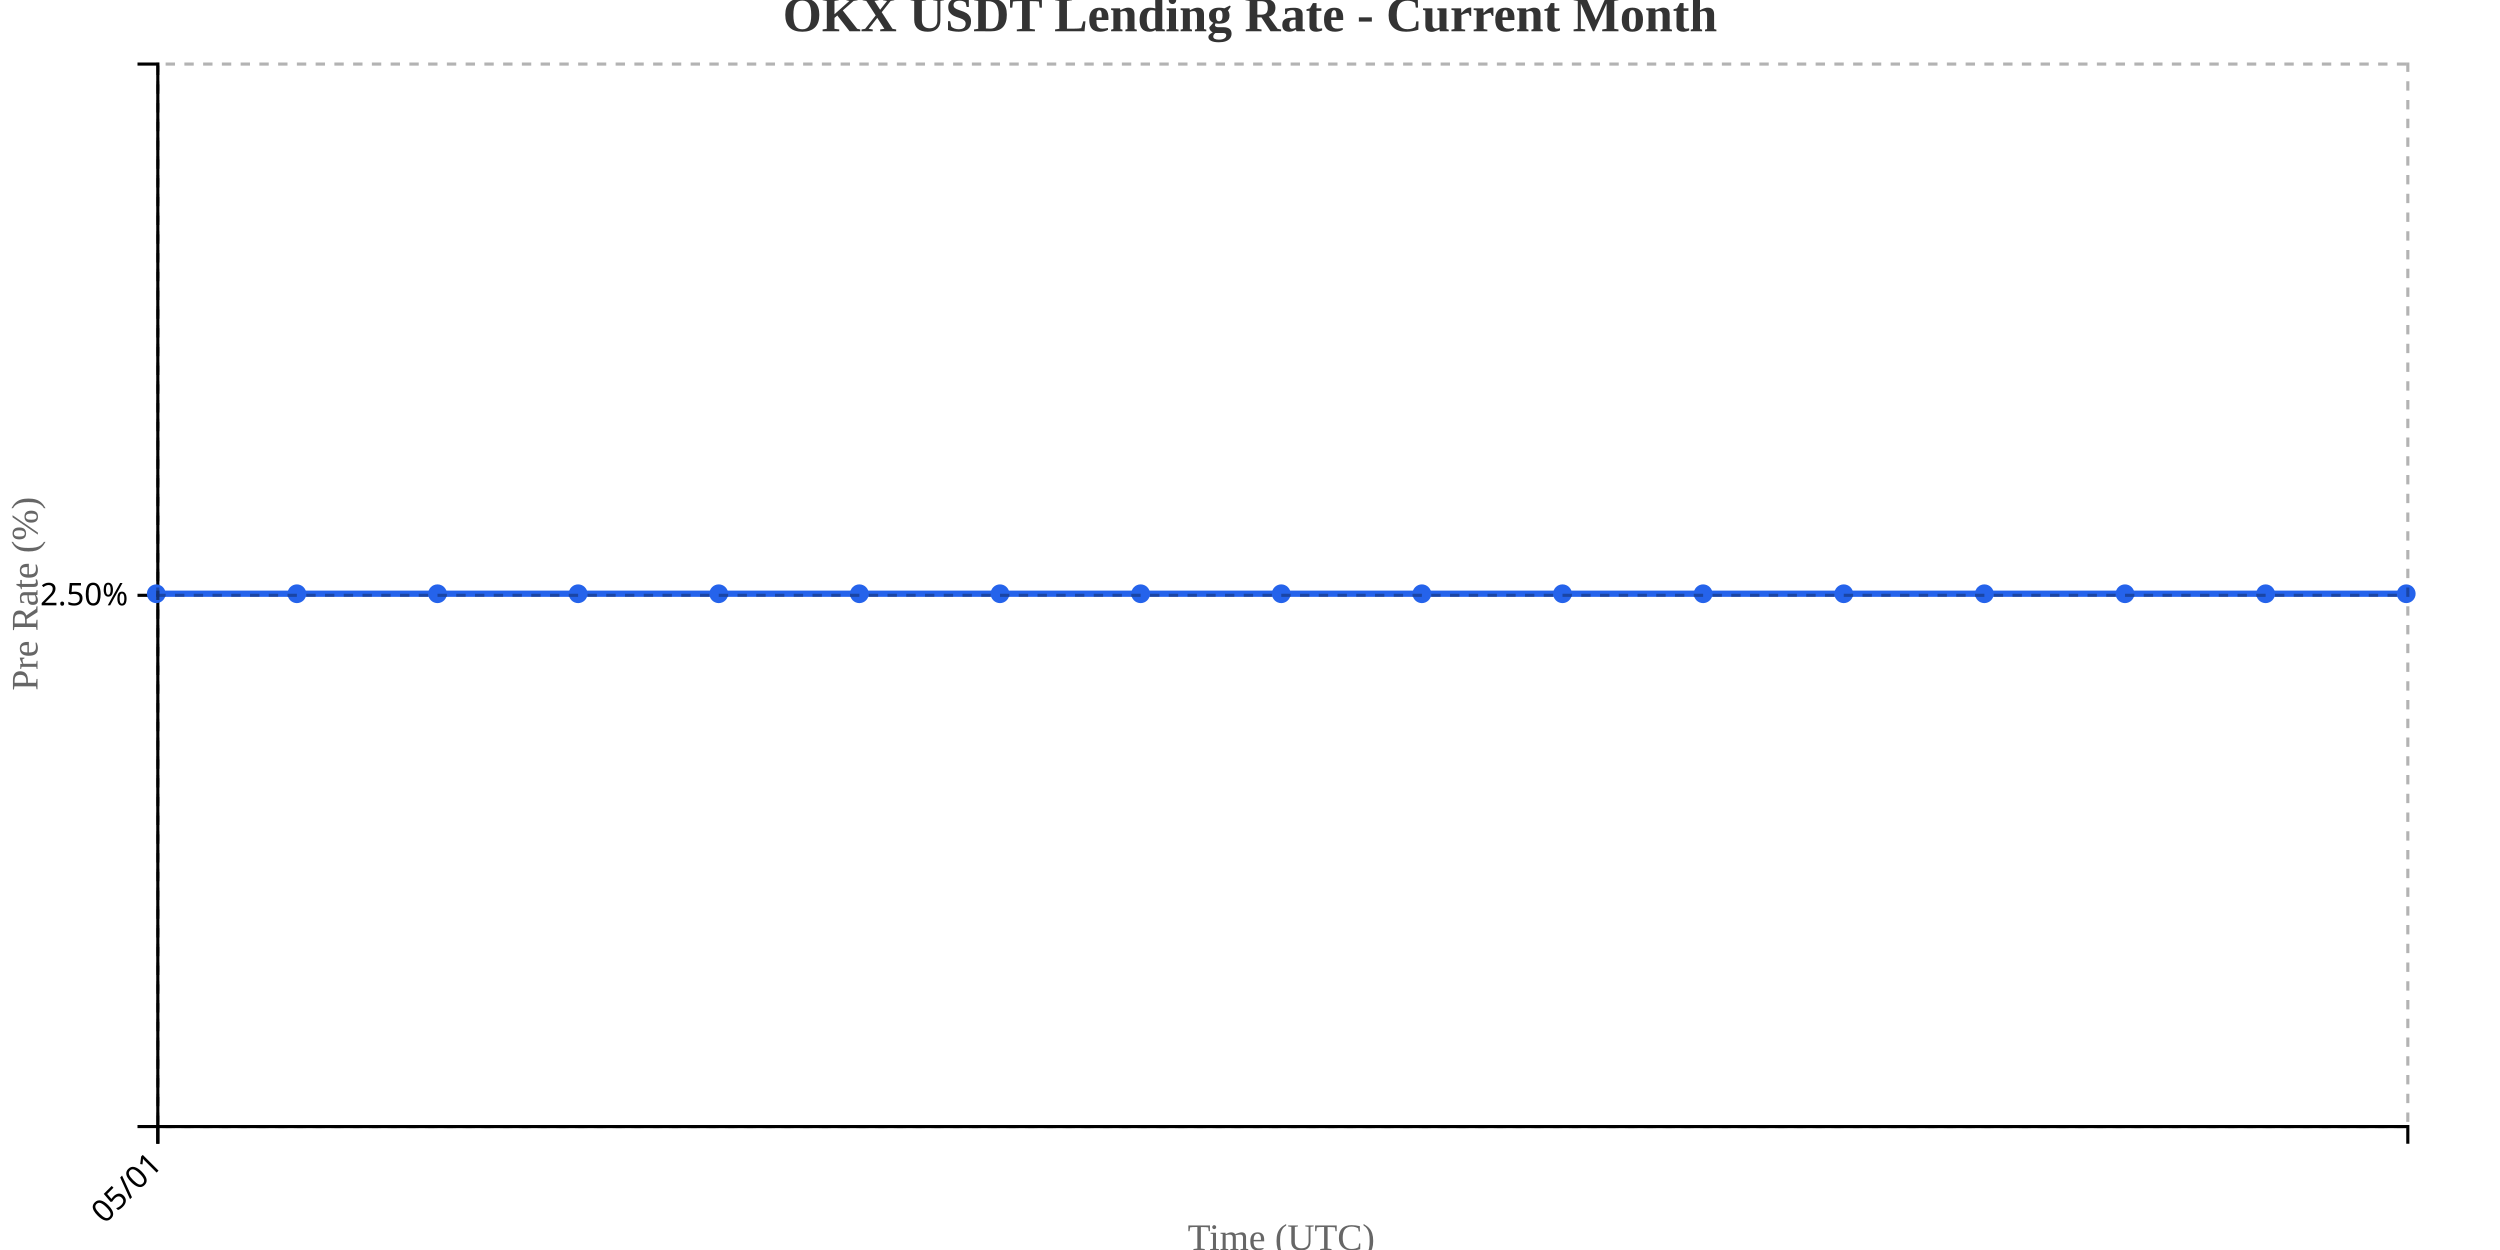
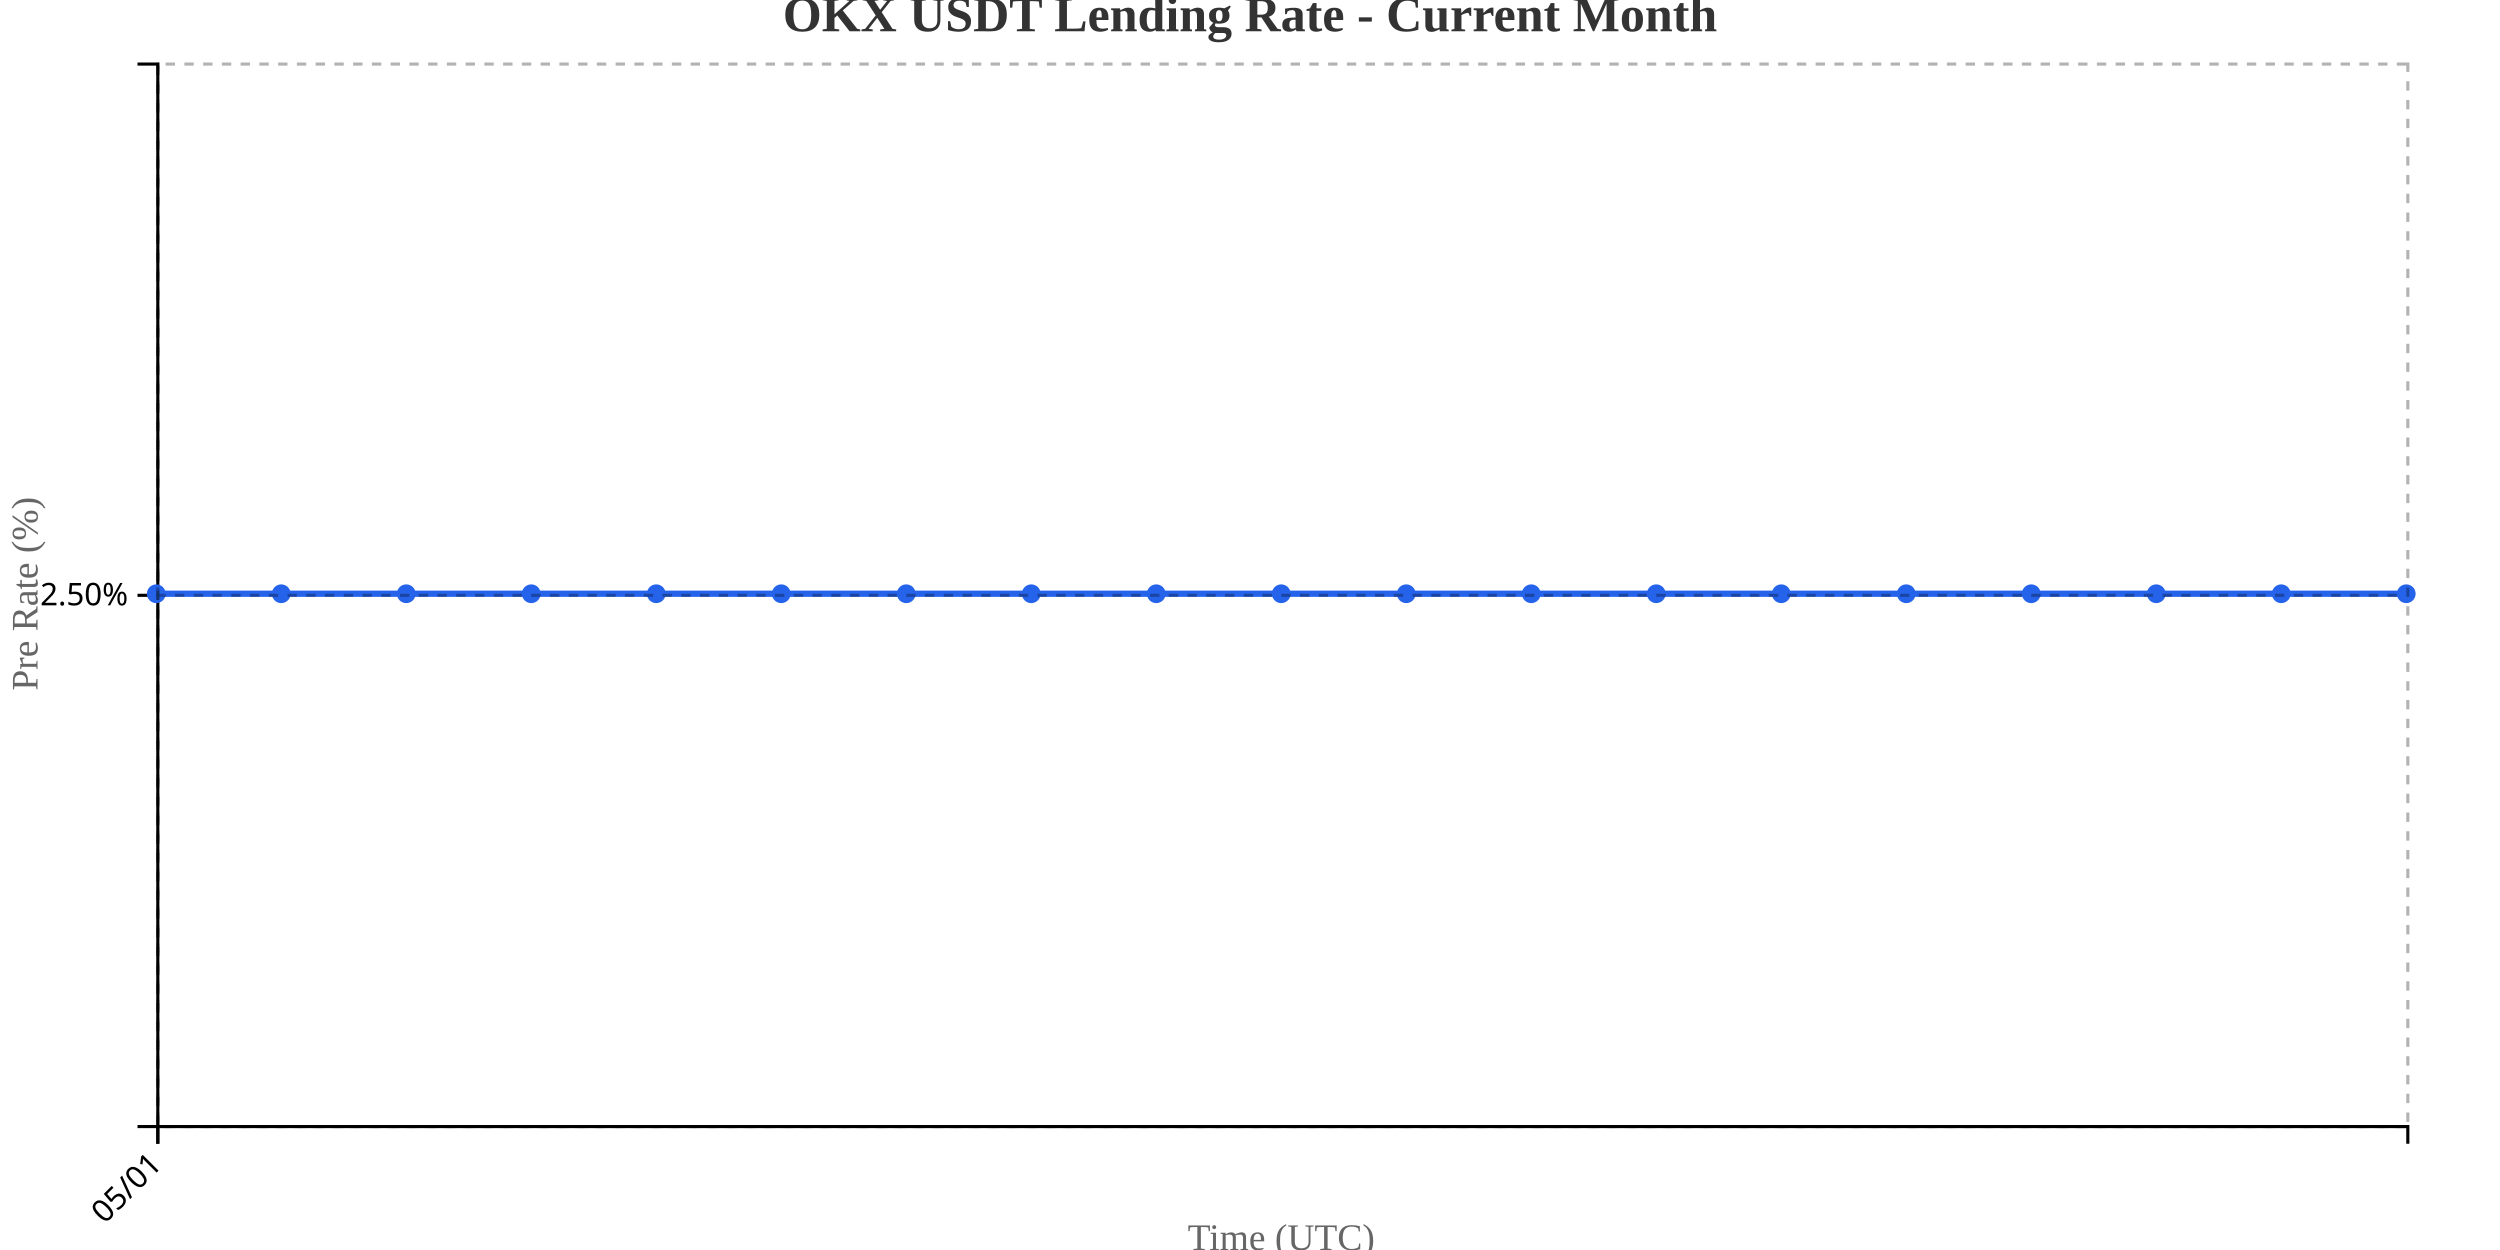
<svg xmlns="http://www.w3.org/2000/svg" width="800" height="400">
  <g transform="translate(50,20)">
    <g transform="translate(0,340)" fill="none" font-size="10" font-family="sans-serif" text-anchor="middle">
      <path class="domain" stroke="currentColor" d="M0.5,6V0.5H720.5V6" />
      <g class="tick" opacity="1" transform="translate(0.5,0)">
        <line stroke="currentColor" y2="6" />
        <text fill="currentColor" y="9" dy=".15em" style="text-anchor: end;" dx="-.8em" transform="rotate(-45)">05/01</text>
      </g>
    </g>
    <g fill="none" font-size="10" font-family="sans-serif" text-anchor="end">
      <path class="domain" stroke="currentColor" d="M-6,340.5H0.5V0.5H-6" />
      <g class="tick" opacity="1" transform="translate(0,170.5)">
        <line stroke="currentColor" x2="-6" />
        <text fill="currentColor" x="-9" dy="0.32em">2.50%</text>
      </g>
    </g>
    <text transform="rotate(-90)" y="-50" x="-170" dy="1em" style="text-anchor: middle; font-size: 12px; fill: #666;">Pre Rate (%)</text>
    <text transform="translate(360, 380)" style="text-anchor: middle; font-size: 12px; fill: #666;">Time (UTC)</text>
-     <path fill="none" stroke="#2563eb" stroke-width="2" d="M0,170C15,170,30,170,45,170C60,170,75,170,90,170C105,170,120,170,135,170C150,170,165,170,180,170C195,170,210,170,225,170C240,170,255,170,270,170C285,170,300,170,315,170C330,170,345,170,360,170C375,170,390,170,405,170C420,170,435,170,450,170C465,170,480,170,495,170C510,170,525,170,540,170C555,170,570,170,585,170C600,170,615,170,630,170C645,170,660,170,675,170C690,170,705,170,720,170" />
+     <path fill="none" stroke="#2563eb" stroke-width="2" d="M0,170C13.333,170,26.667,170,40,170C53.333,170,66.667,170,80,170C93.333,170,106.667,170,120,170C133.333,170,146.667,170,160,170C173.333,170,186.667,170,200,170C213.333,170,226.667,170,240,170C253.333,170,266.667,170,280,170C293.333,170,306.667,170,320,170C333.333,170,346.667,170,360,170C373.333,170,386.667,170,400,170C413.333,170,426.667,170,440,170C453.333,170,466.667,170,480,170C493.333,170,506.667,170,520,170C533.333,170,546.667,170,560,170C573.333,170,586.667,170,600,170C613.333,170,626.667,170,640,170C653.333,170,666.667,170,680,170C693.333,170,706.667,170,720,170" />
    <circle class="dot" cx="0" cy="170" r="3" fill="#2563eb" />
-     <circle class="dot" cx="45" cy="170" r="3" fill="#2563eb" />
-     <circle class="dot" cx="90" cy="170" r="3" fill="#2563eb" />
-     <circle class="dot" cx="135" cy="170" r="3" fill="#2563eb" />
-     <circle class="dot" cx="180" cy="170" r="3" fill="#2563eb" />
-     <circle class="dot" cx="225" cy="170" r="3" fill="#2563eb" />
-     <circle class="dot" cx="270" cy="170" r="3" fill="#2563eb" />
-     <circle class="dot" cx="315" cy="170" r="3" fill="#2563eb" />
+     <circle class="dot" cx="40" cy="170" r="3" fill="#2563eb" />
+     <circle class="dot" cx="80" cy="170" r="3" fill="#2563eb" />
+     <circle class="dot" cx="120" cy="170" r="3" fill="#2563eb" />
+     <circle class="dot" cx="160" cy="170" r="3" fill="#2563eb" />
+     <circle class="dot" cx="200" cy="170" r="3" fill="#2563eb" />
+     <circle class="dot" cx="240" cy="170" r="3" fill="#2563eb" />
+     <circle class="dot" cx="280" cy="170" r="3" fill="#2563eb" />
+     <circle class="dot" cx="320" cy="170" r="3" fill="#2563eb" />
    <circle class="dot" cx="360" cy="170" r="3" fill="#2563eb" />
-     <circle class="dot" cx="405" cy="170" r="3" fill="#2563eb" />
-     <circle class="dot" cx="450" cy="170" r="3" fill="#2563eb" />
-     <circle class="dot" cx="495" cy="170" r="3" fill="#2563eb" />
-     <circle class="dot" cx="540" cy="170" r="3" fill="#2563eb" />
-     <circle class="dot" cx="585" cy="170" r="3" fill="#2563eb" />
-     <circle class="dot" cx="630" cy="170" r="3" fill="#2563eb" />
-     <circle class="dot" cx="675" cy="170" r="3" fill="#2563eb" />
+     <circle class="dot" cx="400" cy="170" r="3" fill="#2563eb" />
+     <circle class="dot" cx="440" cy="170" r="3" fill="#2563eb" />
+     <circle class="dot" cx="480" cy="170" r="3" fill="#2563eb" />
+     <circle class="dot" cx="520" cy="170" r="3" fill="#2563eb" />
+     <circle class="dot" cx="560" cy="170" r="3" fill="#2563eb" />
+     <circle class="dot" cx="600" cy="170" r="3" fill="#2563eb" />
+     <circle class="dot" cx="640" cy="170" r="3" fill="#2563eb" />
+     <circle class="dot" cx="680" cy="170" r="3" fill="#2563eb" />
    <circle class="dot" cx="720" cy="170" r="3" fill="#2563eb" />
    <g class="grid" transform="translate(0,340)" fill="none" font-size="10" font-family="sans-serif" text-anchor="middle" style="stroke-dasharray: 3,3; opacity: 0.3;">
      <path class="domain" stroke="currentColor" d="M0.5,-340V0.5H720.5V-340" />
      <g class="tick" opacity="1" transform="translate(0.5,0)">
        <line stroke="currentColor" y2="-340" />
        <text fill="currentColor" y="3" dy="0.71em" />
      </g>
    </g>
    <g class="grid" fill="none" font-size="10" font-family="sans-serif" text-anchor="end" style="stroke-dasharray: 3,3; opacity: 0.3;">
      <path class="domain" stroke="currentColor" d="M720,340.5H0.5V0.5H720" />
      <g class="tick" opacity="1" transform="translate(0,170.5)">
        <line stroke="currentColor" x2="720" />
        <text fill="currentColor" x="-3" dy="0.32em" />
      </g>
    </g>
  </g>
  <text x="400" y="10" text-anchor="middle" style="font-size: 16px; font-weight: bold; fill: #333;">OKX USDT Lending Rate - Current Month</text>
</svg>
